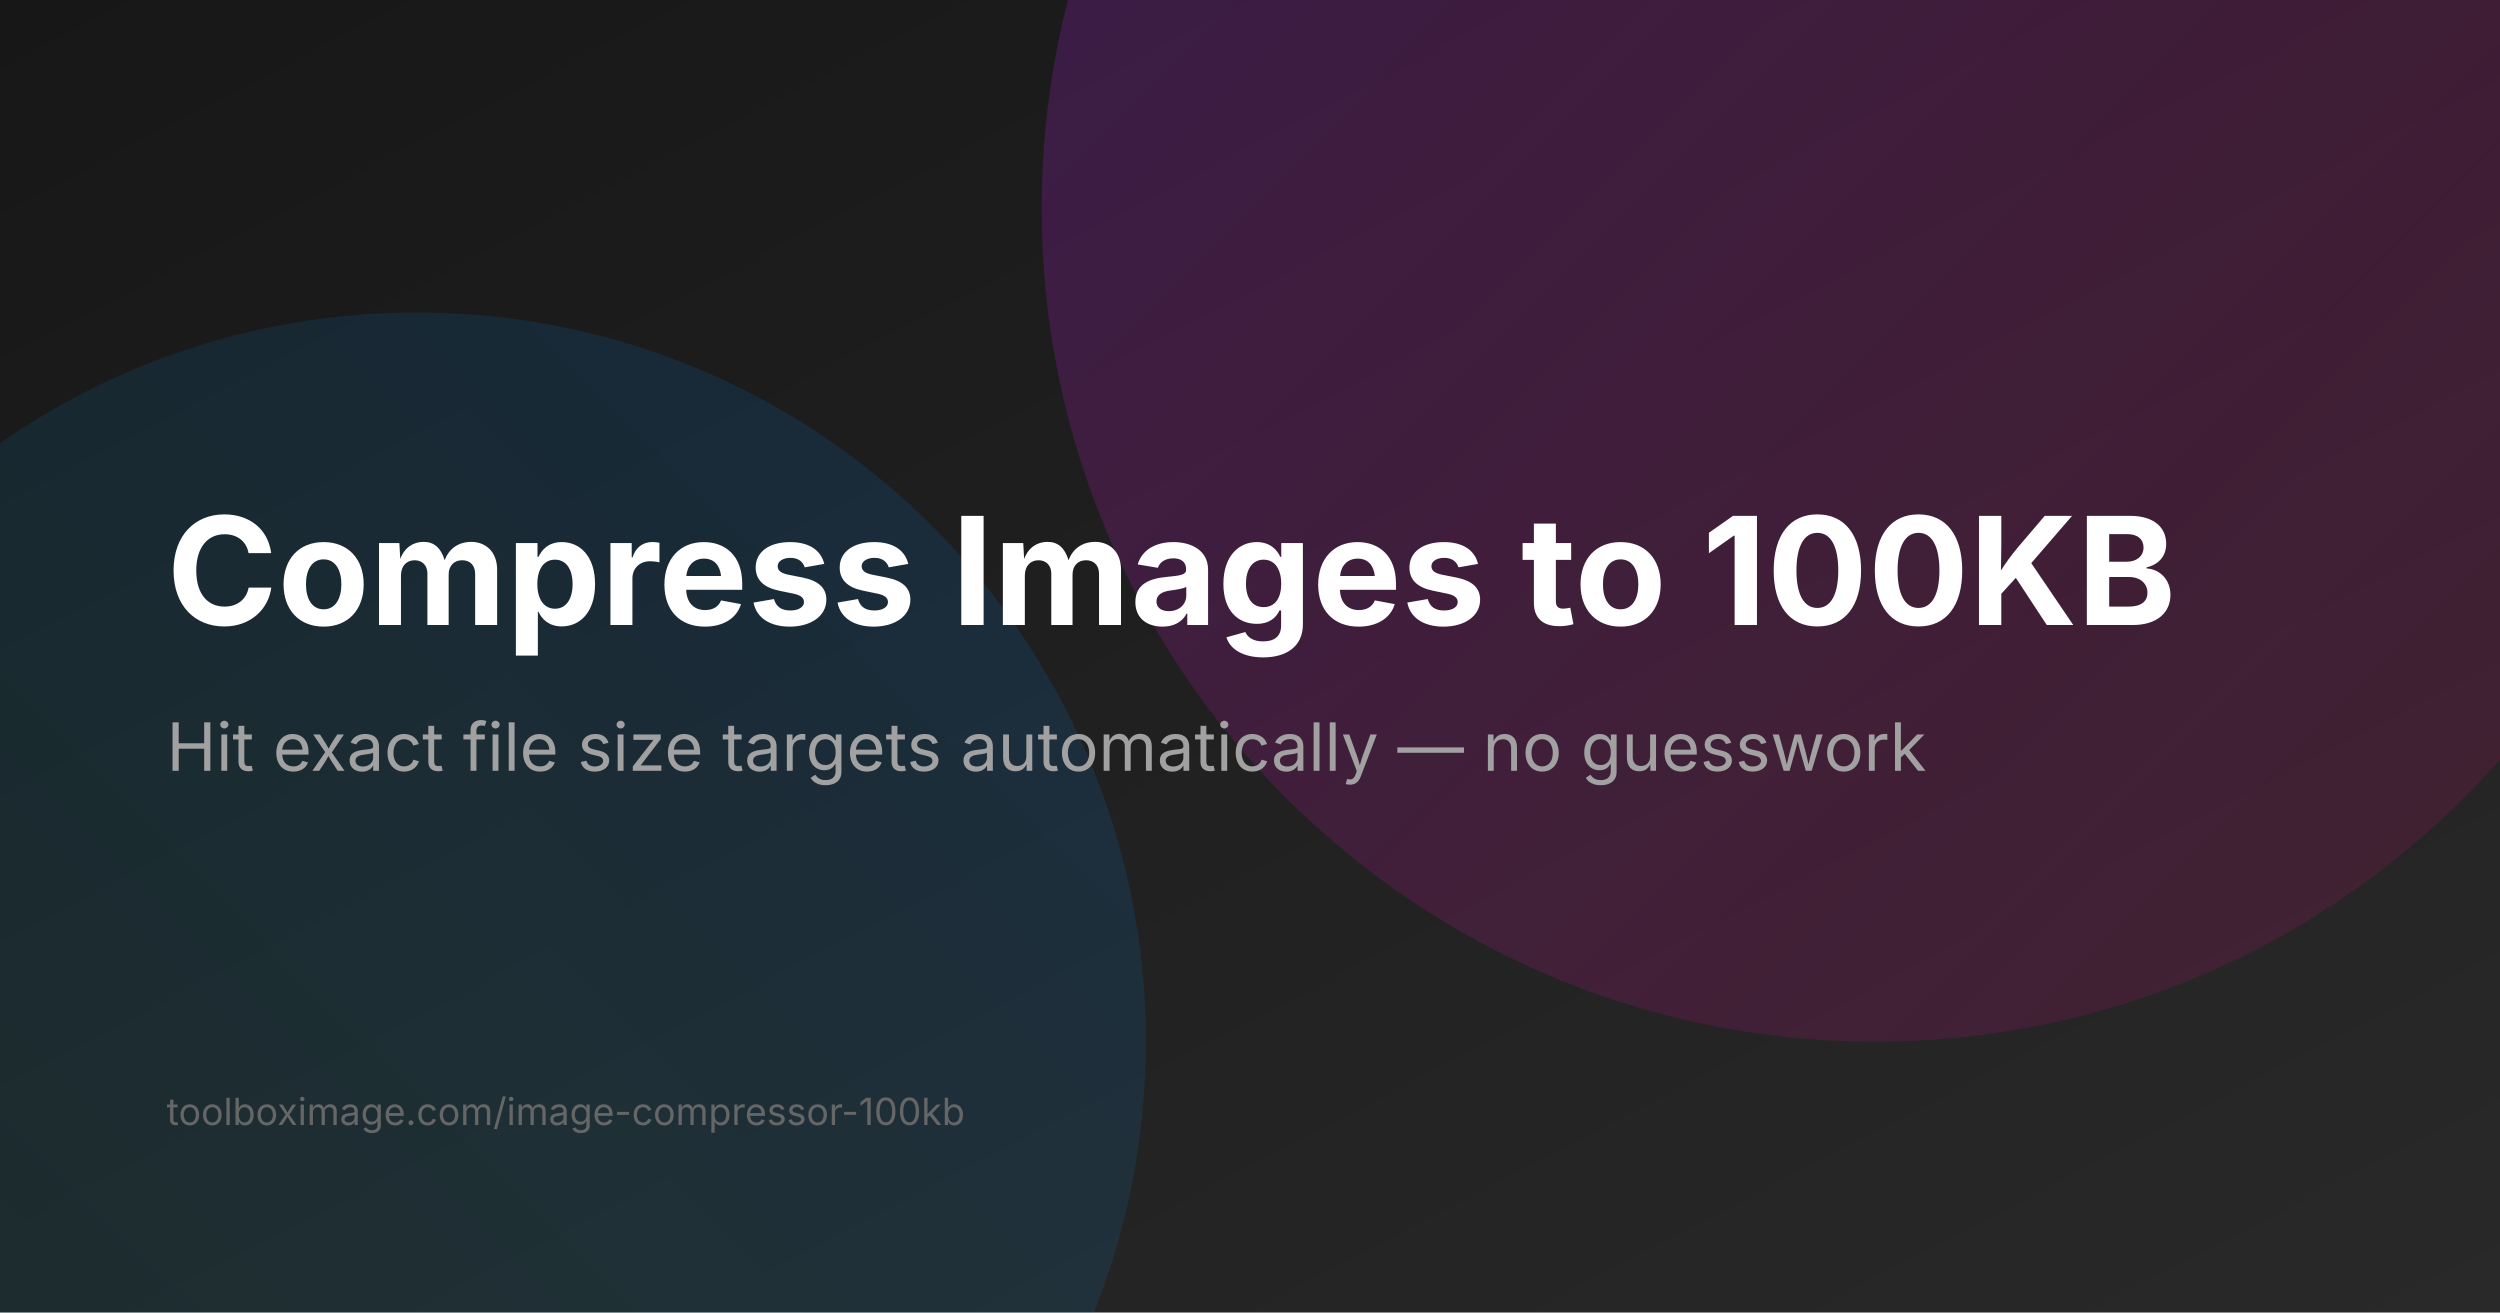
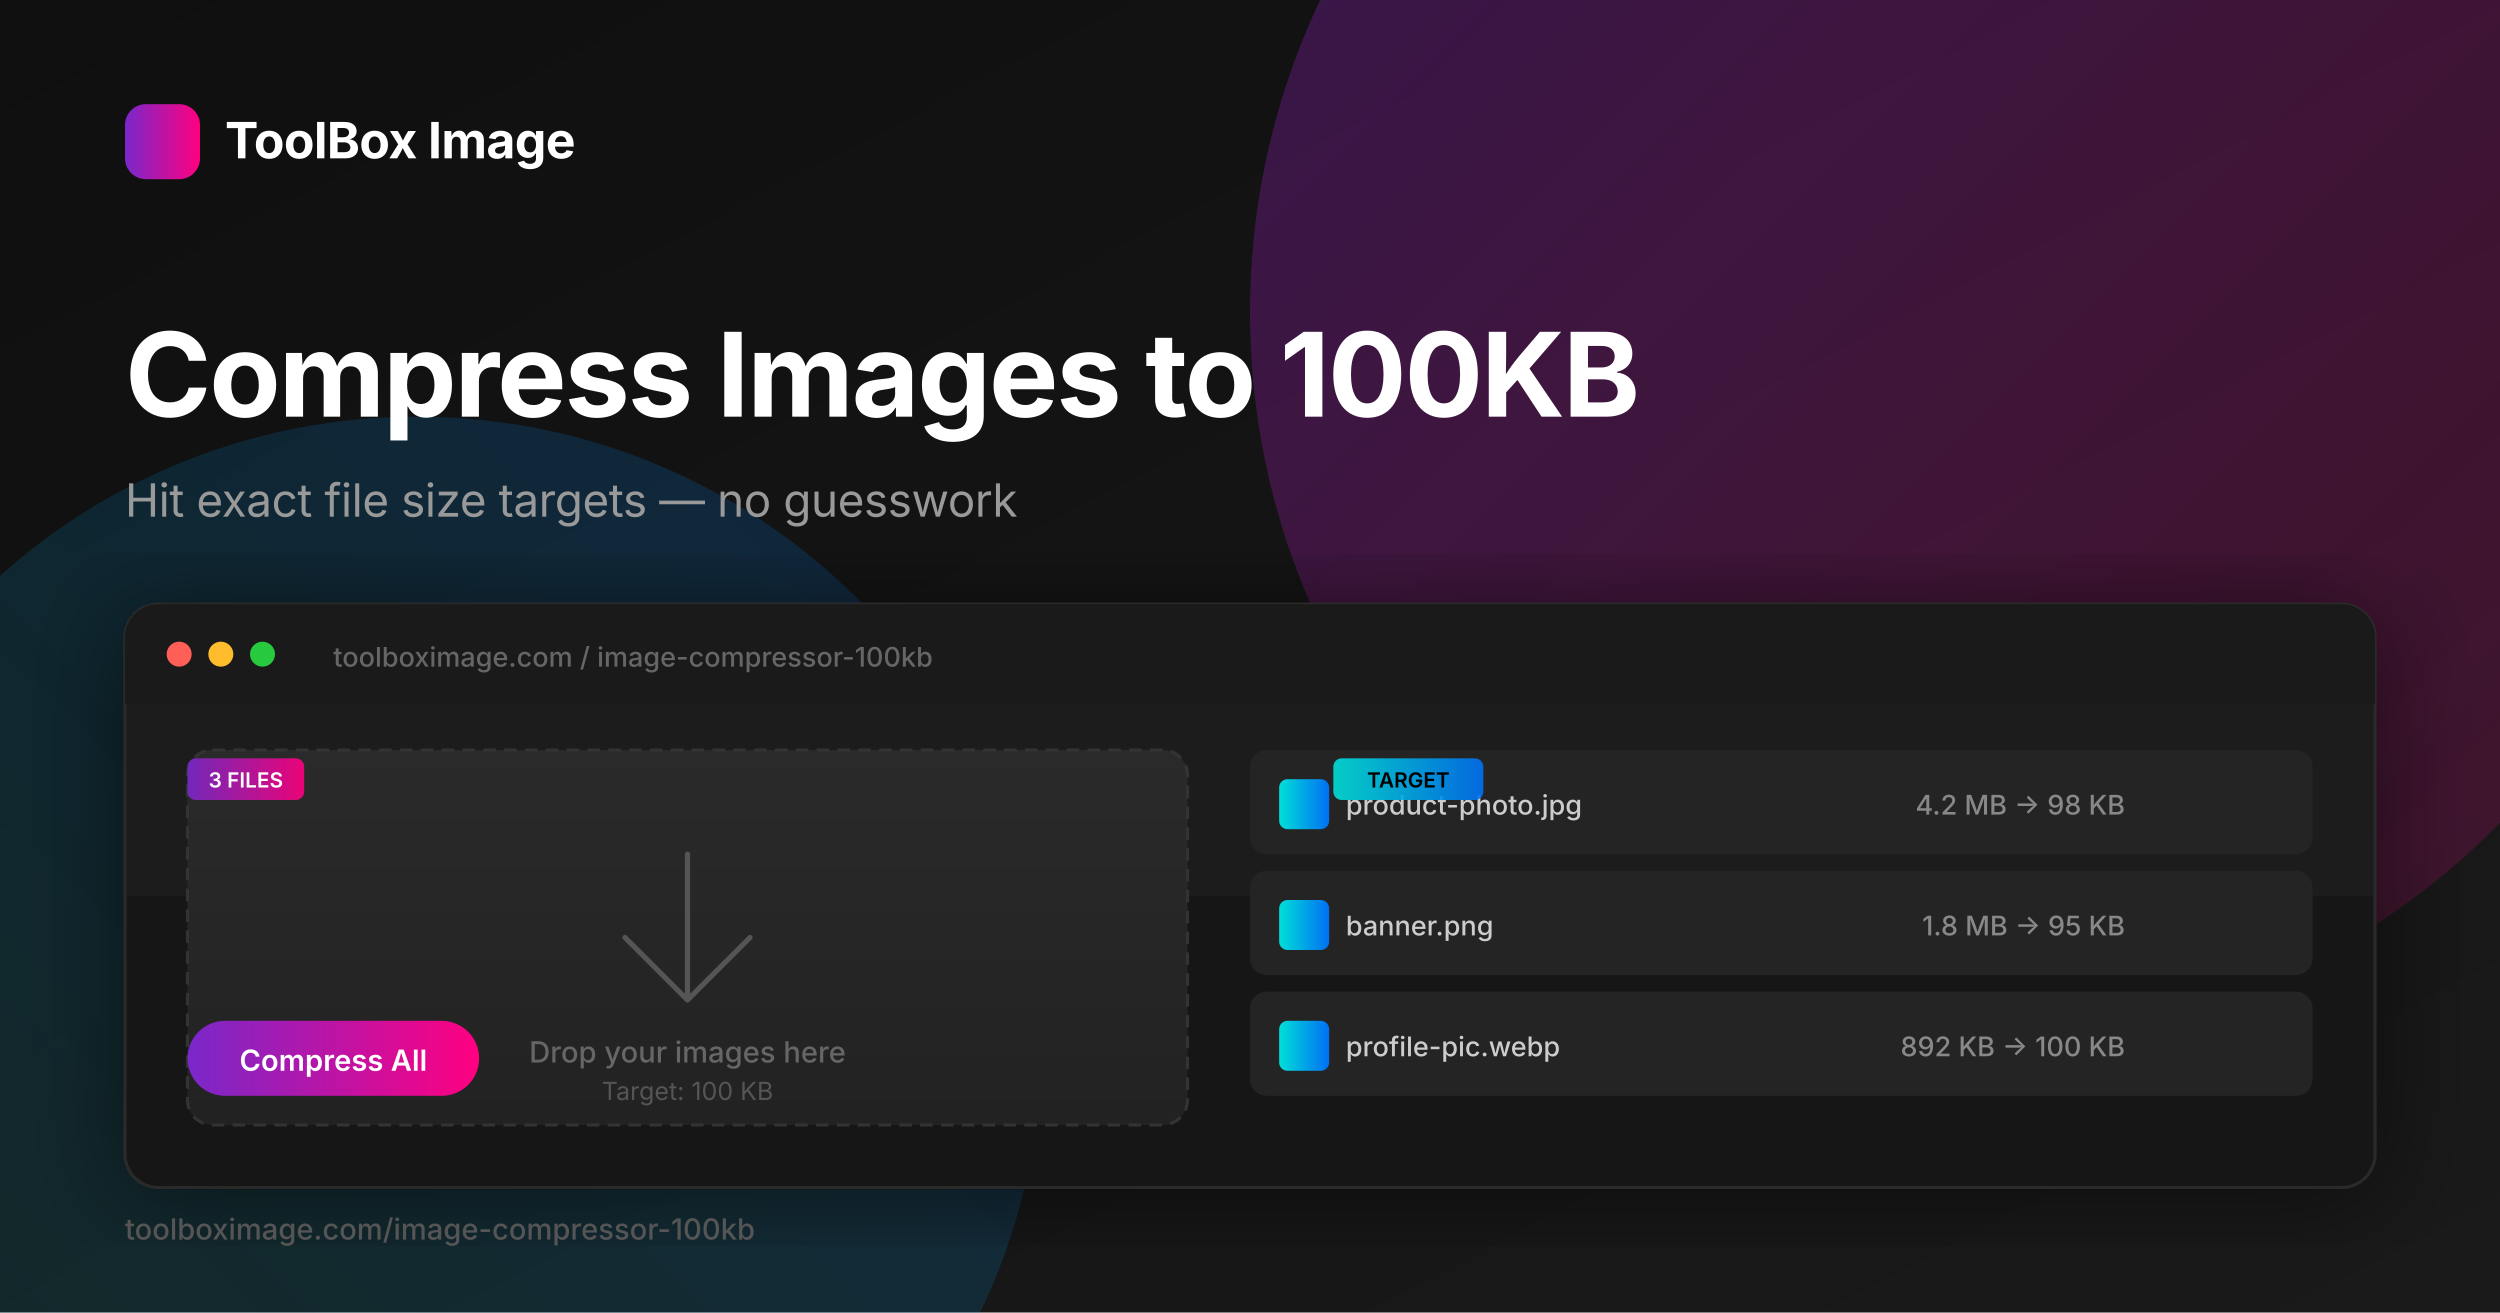
<svg xmlns="http://www.w3.org/2000/svg" width="1200" height="630" viewBox="0 0 1200 630">
  <defs>
    <linearGradient id="bg" x1="0" y1="0" x2="1" y2="1">
-       <stop offset="0%" stop-color="#171717" />
-       <stop offset="100%" stop-color="#292929" />
+       <stop offset="0%" stop-color="#0f0f0f" />
+       <stop offset="100%" stop-color="#1a1a1a" />
    </linearGradient>
-     <linearGradient id="mesh1" x1="0" y1="0" x2="1" y2="1">
-       <stop offset="0%" stop-color="#7928ca" stop-opacity="0.3" />
-       <stop offset="100%" stop-color="#ff0080" stop-opacity="0.1" />
+     <linearGradient id="glow1" x1="0" y1="0" x2="1" y2="1">
+       <stop offset="0%" stop-color="#7928ca" stop-opacity="0.35" />
+       <stop offset="100%" stop-color="#ff0080" stop-opacity="0.15" />
    </linearGradient>
-     <linearGradient id="mesh2" x1="1" y1="0" x2="0" y2="1">
-       <stop offset="0%" stop-color="#0070f3" stop-opacity="0.15" />
-       <stop offset="100%" stop-color="#00dfd8" stop-opacity="0.05" />
+     <linearGradient id="glow2" x1="1" y1="0" x2="0" y2="1">
+       <stop offset="0%" stop-color="#0070f3" stop-opacity="0.2" />
+       <stop offset="100%" stop-color="#00dfd8" stop-opacity="0.08" />
    </linearGradient>
+     <linearGradient id="card" x1="0" y1="0" x2="0" y2="1">
+       <stop offset="0%" stop-color="#1e1e1e" />
+       <stop offset="100%" stop-color="#151515" />
+     </linearGradient>
+     <linearGradient id="upload" x1="0" y1="0" x2="0" y2="1">
+       <stop offset="0%" stop-color="#2a2a2a" />
+       <stop offset="100%" stop-color="#222222" />
+     </linearGradient>
+     <linearGradient id="accent" x1="0" y1="0" x2="1" y2="0">
+       <stop offset="0%" stop-color="#7928ca" />
+       <stop offset="100%" stop-color="#ff0080" />
+     </linearGradient>
+     <linearGradient id="accent2" x1="0" y1="0" x2="1" y2="0">
+       <stop offset="0%" stop-color="#00dfd8" />
+       <stop offset="100%" stop-color="#0070f3" />
+     </linearGradient>
+     <filter id="shadow">
+       <feDropShadow dx="0" dy="4" stdDeviation="24" flood-color="#000" flood-opacity="0.5" />
+     </filter>
  </defs>
  <rect width="1200" height="630" fill="url(#bg)" />
-   <circle cx="900" cy="100" r="400" fill="url(#mesh1)" />
-   <circle cx="200" cy="500" r="350" fill="url(#mesh2)" />
-   <text x="80" y="300" font-family="system-ui,-apple-system,sans-serif" font-size="72" font-weight="700" fill="#ffffff">Compress Images to 100KB</text>
-   <text x="80" y="370" font-family="system-ui,-apple-system,sans-serif" font-size="32" font-weight="400" fill="#a1a1a1">Hit exact file size targets automatically — no guesswork</text>
-   <text x="80" y="540" font-family="system-ui,-apple-system,sans-serif" font-size="18" font-weight="400" fill="#666666">toolboximage.com/image-compressor-100kb</text>
+   <circle cx="950" cy="150" r="350" fill="url(#glow1)" />
+   <circle cx="200" cy="500" r="300" fill="url(#glow2)" />
+   <rect x="60" y="50" width="36" height="36" rx="10" fill="url(#accent)" />
+   <text x="108" y="76" font-family="system-ui,-apple-system,sans-serif" font-size="24" font-weight="700" fill="#ffffff" letter-spacing="-0.3">ToolBox Image</text>
+   <text x="60" y="200" font-family="system-ui,-apple-system,sans-serif" font-size="56" font-weight="700" fill="#ffffff" letter-spacing="-1">Compress Images to 100KB</text>
+   <text x="60" y="248" font-family="system-ui,-apple-system,sans-serif" font-size="22" font-weight="400" fill="#999" letter-spacing="-0.2">Hit exact file size targets — no guesswork</text>
+   <rect x="60" y="290" width="1080" height="280" rx="16" fill="url(#card)" stroke="#2a2a2a" stroke-width="1.5" filter="url(#shadow)" />
+   <rect x="60" y="290" width="1080" height="48" rx="16" fill="#1a1a1a" />
+   <rect x="60" y="322" width="1080" height="16" fill="#1a1a1a" />
+   <circle cx="86" cy="314" r="6" fill="#ff5f56" />
+   <circle cx="106" cy="314" r="6" fill="#ffbd2e" />
+   <circle cx="126" cy="314" r="6" fill="#27c93f" />
+   <text x="160" y="320" font-family="system-ui,-apple-system,sans-serif" font-size="13" font-weight="500" fill="#666">toolboximage.com / image-compressor-100kb</text>
+   <rect x="90" y="360" width="480" height="180" rx="12" fill="url(#upload)" stroke="#333" stroke-width="1.5" stroke-dasharray="6,4" />
+   <path d="M330 410 L330 480 M300 450 L330 480 L360 450" stroke="#555" stroke-width="2.5" fill="none" stroke-linecap="round" stroke-linejoin="round" />
+   <text x="330" y="510" font-family="system-ui,-apple-system,sans-serif" font-size="14" font-weight="500" fill="#666" text-anchor="middle">Drop your images here</text>
+   <text x="330" y="528" font-family="system-ui,-apple-system,sans-serif" font-size="12" font-weight="400" fill="#555" text-anchor="middle">Target: 100 KB</text>
+   <rect x="600" y="360" width="510" height="50" rx="8" fill="#242424" />
+   <rect x="614" y="374" width="24" height="24" rx="4" fill="url(#accent2)" />
+   <text x="646" y="391" font-family="system-ui,-apple-system,sans-serif" font-size="13" font-weight="500" fill="#ccc">product-photo.jpg</text>
+   <text x="1020" y="391" font-family="system-ui,-apple-system,sans-serif" font-size="13" font-weight="500" fill="#888" text-anchor="end">4.2 MB → 98 KB</text>
+   <rect x="600" y="418" width="510" height="50" rx="8" fill="#242424" />
+   <rect x="614" y="432" width="24" height="24" rx="4" fill="url(#accent2)" />
+   <text x="646" y="449" font-family="system-ui,-apple-system,sans-serif" font-size="13" font-weight="500" fill="#ccc">banner.png</text>
+   <text x="1020" y="449" font-family="system-ui,-apple-system,sans-serif" font-size="13" font-weight="500" fill="#888" text-anchor="end">1.8 MB → 95 KB</text>
+   <rect x="600" y="476" width="510" height="50" rx="8" fill="#242424" />
+   <rect x="614" y="490" width="24" height="24" rx="4" fill="url(#accent2)" />
+   <text x="646" y="507" font-family="system-ui,-apple-system,sans-serif" font-size="13" font-weight="500" fill="#ccc">profile-pic.webp</text>
+   <text x="1020" y="507" font-family="system-ui,-apple-system,sans-serif" font-size="13" font-weight="500" fill="#888" text-anchor="end">892 KB → 100 KB</text>
+   <rect x="90" y="364" width="56" height="20" rx="4" fill="url(#accent)" opacity="0.9" />
+   <text x="118" y="378" font-family="system-ui,-apple-system,sans-serif" font-size="10" font-weight="600" fill="#fff" text-anchor="middle">3 FILES</text>
+   <rect x="640" y="364" width="72" height="20" rx="4" fill="url(#accent2)" opacity="0.9" />
+   <text x="676" y="378" font-family="system-ui,-apple-system,sans-serif" font-size="10" font-weight="600" fill="#000" text-anchor="middle">TARGET</text>
+   <rect x="90" y="490" width="140" height="36" rx="18" fill="url(#accent)" />
+   <text x="160" y="514" font-family="system-ui,-apple-system,sans-serif" font-size="14" font-weight="600" fill="#fff" text-anchor="middle">Compress All</text>
+   <text x="60" y="595" font-family="system-ui,-apple-system,sans-serif" font-size="14" font-weight="500" fill="#555">toolboximage.com/image-compressor-100kb</text>
</svg>
